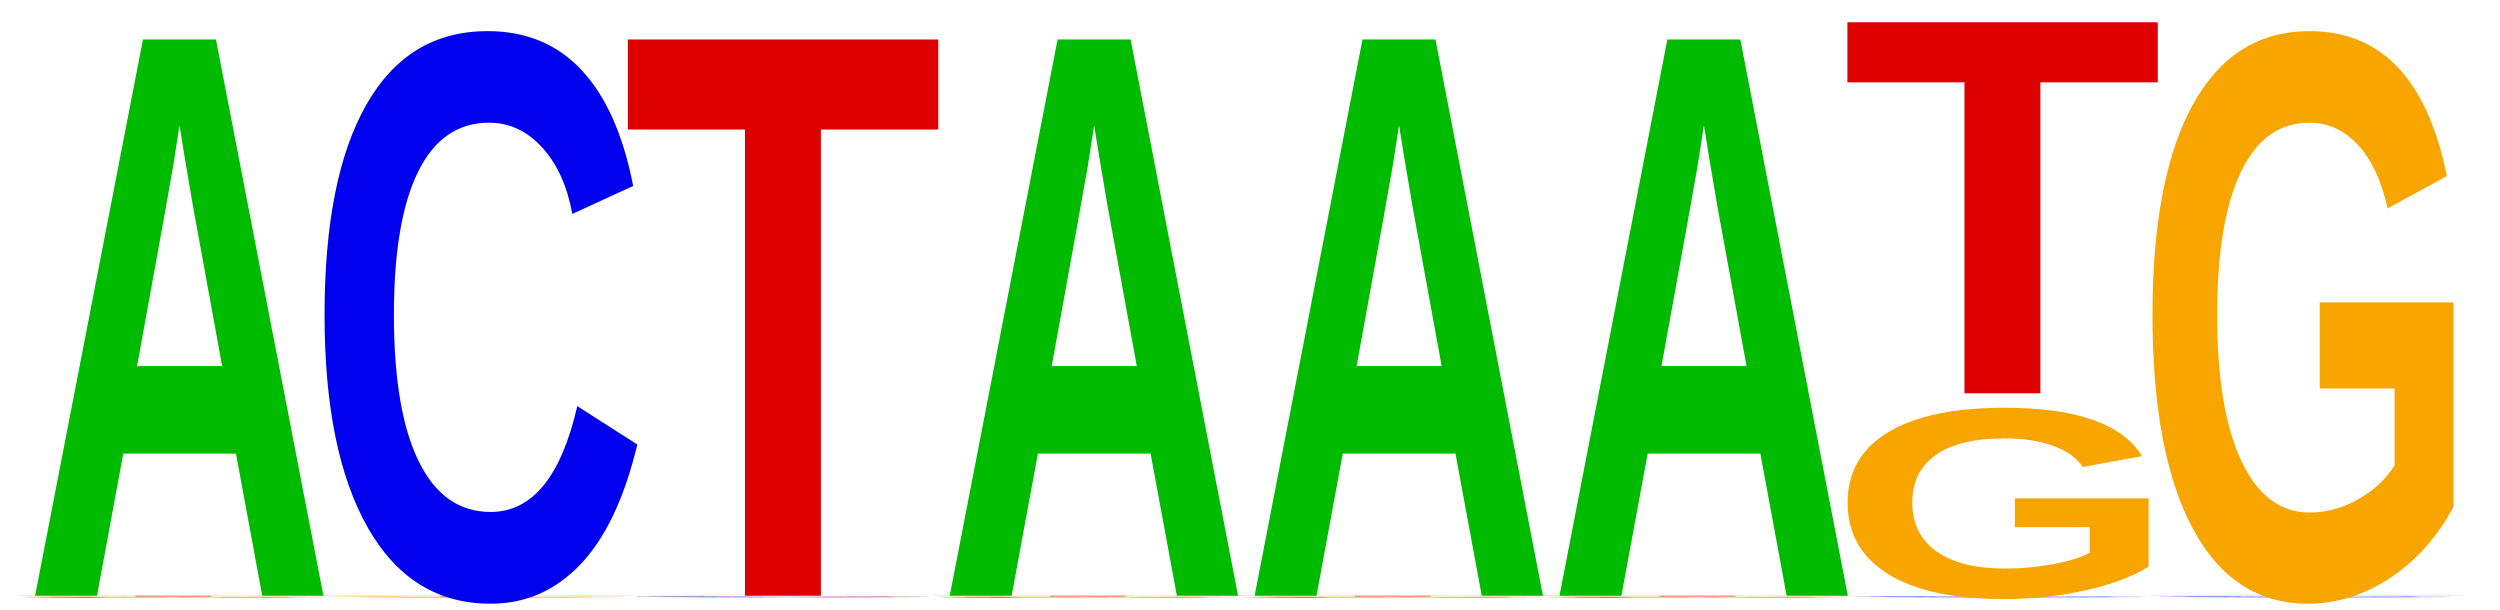
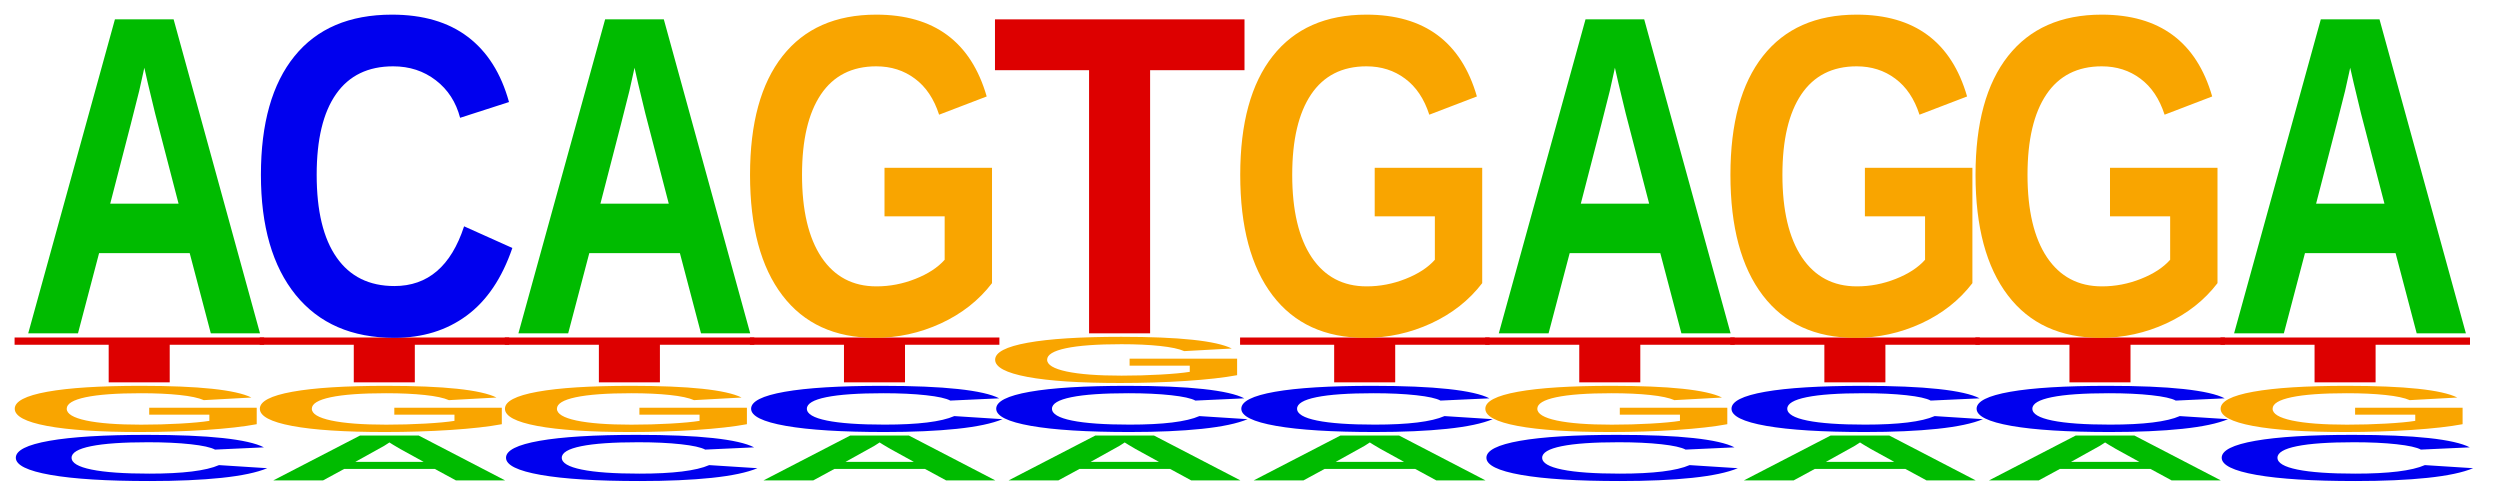
- <svg width="205" height="50">
+ <svg width="255" height="50">
  <g font-family="Arial" font-weight="bold" font-size="66.5">
-     <text fill="#0000EE" x="0" y="0" transform="matrix(0.59,0,0,0.001,0,49)">C</text>
-     <text fill="#F9A500" x="0" y="0" transform="matrix(0.55,0,0,0.001,0,48.95)">G</text>
-     <text fill="#DD0000" x="0" y="0" transform="matrix(0.65,0,0,0.001,1,48.9)">T</text>
-     <text fill="#00BB00" x="0" y="0" transform="matrix(0.53,0,0,0.997,2,48.85)">A</text>
-     <text fill="#00BB00" x="0" y="0" transform="matrix(0.53,0,0,0.001,27,49)">A</text>
-     <text fill="#F9A500" x="0" y="0" transform="matrix(0.55,0,0,0.001,25,48.95)">G</text>
-     <text fill="#DD0000" x="0" y="0" transform="matrix(0.65,0,0,0.001,26,48.9)">T</text>
-     <text fill="#0000EE" x="0" y="0" transform="matrix(0.59,0,0,0.997,25,48.85)">C</text>
-     <text fill="#00BB00" x="0" y="0" transform="matrix(0.53,0,0,0.001,52,49)">A</text>
-     <text fill="#0000EE" x="0" y="0" transform="matrix(0.59,0,0,0.001,50,48.95)">C</text>
-     <text fill="#F9A500" x="0" y="0" transform="matrix(0.55,0,0,0.001,50,48.9)">G</text>
-     <text fill="#DD0000" x="0" y="0" transform="matrix(0.65,0,0,0.997,51,48.85)">T</text>
-     <text fill="#0000EE" x="0" y="0" transform="matrix(0.59,0,0,0.001,75,49)">C</text>
-     <text fill="#F9A500" x="0" y="0" transform="matrix(0.55,0,0,0.001,75,48.95)">G</text>
-     <text fill="#DD0000" x="0" y="0" transform="matrix(0.65,0,0,0.001,76,48.9)">T</text>
-     <text fill="#00BB00" x="0" y="0" transform="matrix(0.53,0,0,0.997,77,48.85)">A</text>
-     <text fill="#0000EE" x="0" y="0" transform="matrix(0.59,0,0,0.001,100,49)">C</text>
-     <text fill="#F9A500" x="0" y="0" transform="matrix(0.55,0,0,0.001,100,48.95)">G</text>
-     <text fill="#DD0000" x="0" y="0" transform="matrix(0.65,0,0,0.001,101,48.9)">T</text>
-     <text fill="#00BB00" x="0" y="0" transform="matrix(0.53,0,0,0.997,102,48.85)">A</text>
-     <text fill="#0000EE" x="0" y="0" transform="matrix(0.59,0,0,0.001,125,49)">C</text>
-     <text fill="#F9A500" x="0" y="0" transform="matrix(0.55,0,0,0.001,125,48.95)">G</text>
-     <text fill="#DD0000" x="0" y="0" transform="matrix(0.65,0,0,0.001,126,48.9)">T</text>
-     <text fill="#00BB00" x="0" y="0" transform="matrix(0.53,0,0,0.997,127,48.85)">A</text>
-     <text fill="#00BB00" x="0" y="0" transform="matrix(0.53,0,0,0.001,152,49)">A</text>
-     <text fill="#0000EE" x="0" y="0" transform="matrix(0.59,0,0,0.001,150,48.95)">C</text>
-     <text fill="#F9A500" x="0" y="0" transform="matrix(0.55,0,0,0.333,150,48.9)">G</text>
-     <text fill="#DD0000" x="0" y="0" transform="matrix(0.65,0,0,0.665,151,32.25)">T</text>
-     <text fill="#00BB00" x="0" y="0" transform="matrix(0.53,0,0,0.001,177,49)">A</text>
-     <text fill="#0000EE" x="0" y="0" transform="matrix(0.59,0,0,0.001,175,48.95)">C</text>
-     <text fill="#DD0000" x="0" y="0" transform="matrix(0.65,0,0,0.001,176,48.9)">T</text>
-     <text fill="#F9A500" x="0" y="0" transform="matrix(0.55,0,0,0.997,175,48.85)">G</text>
+     <text fill="#0000EE" x="0" y="0" transform="matrix(0.59,0,0,0.100,0,49)">C</text>
+     <text fill="#F9A500" x="0" y="0" transform="matrix(0.55,0,0,0.100,0,44)">G</text>
+     <text fill="#DD0000" x="0" y="0" transform="matrix(0.65,0,0,0.100,1,39)">T</text>
+     <text fill="#00BB00" x="0" y="0" transform="matrix(0.53,0,0,0.700,2,34)">A</text>
+     <text fill="#00BB00" x="0" y="0" transform="matrix(0.53,0,0,0.100,27,49)">A</text>
+     <text fill="#F9A500" x="0" y="0" transform="matrix(0.55,0,0,0.100,25,44)">G</text>
+     <text fill="#DD0000" x="0" y="0" transform="matrix(0.65,0,0,0.100,26,39)">T</text>
+     <text fill="#0000EE" x="0" y="0" transform="matrix(0.59,0,0,0.700,25,34)">C</text>
+     <text fill="#0000EE" x="0" y="0" transform="matrix(0.59,0,0,0.100,50,49)">C</text>
+     <text fill="#F9A500" x="0" y="0" transform="matrix(0.55,0,0,0.100,50,44)">G</text>
+     <text fill="#DD0000" x="0" y="0" transform="matrix(0.65,0,0,0.100,51,39)">T</text>
+     <text fill="#00BB00" x="0" y="0" transform="matrix(0.53,0,0,0.700,52,34)">A</text>
+     <text fill="#00BB00" x="0" y="0" transform="matrix(0.53,0,0,0.100,77,49)">A</text>
+     <text fill="#0000EE" x="0" y="0" transform="matrix(0.59,0,0,0.100,75,44)">C</text>
+     <text fill="#DD0000" x="0" y="0" transform="matrix(0.65,0,0,0.100,76,39)">T</text>
+     <text fill="#F9A500" x="0" y="0" transform="matrix(0.55,0,0,0.700,75,34)">G</text>
+     <text fill="#00BB00" x="0" y="0" transform="matrix(0.53,0,0,0.100,102,49)">A</text>
+     <text fill="#0000EE" x="0" y="0" transform="matrix(0.59,0,0,0.100,100,44)">C</text>
+     <text fill="#F9A500" x="0" y="0" transform="matrix(0.55,0,0,0.100,100,39)">G</text>
+     <text fill="#DD0000" x="0" y="0" transform="matrix(0.65,0,0,0.700,101,34)">T</text>
+     <text fill="#00BB00" x="0" y="0" transform="matrix(0.53,0,0,0.100,127,49)">A</text>
+     <text fill="#0000EE" x="0" y="0" transform="matrix(0.59,0,0,0.100,125,44)">C</text>
+     <text fill="#DD0000" x="0" y="0" transform="matrix(0.65,0,0,0.100,126,39)">T</text>
+     <text fill="#F9A500" x="0" y="0" transform="matrix(0.55,0,0,0.700,125,34)">G</text>
+     <text fill="#0000EE" x="0" y="0" transform="matrix(0.59,0,0,0.100,150,49)">C</text>
+     <text fill="#F9A500" x="0" y="0" transform="matrix(0.55,0,0,0.100,150,44)">G</text>
+     <text fill="#DD0000" x="0" y="0" transform="matrix(0.65,0,0,0.100,151,39)">T</text>
+     <text fill="#00BB00" x="0" y="0" transform="matrix(0.53,0,0,0.700,152,34)">A</text>
+     <text fill="#00BB00" x="0" y="0" transform="matrix(0.53,0,0,0.100,177,49)">A</text>
+     <text fill="#0000EE" x="0" y="0" transform="matrix(0.59,0,0,0.100,175,44)">C</text>
+     <text fill="#DD0000" x="0" y="0" transform="matrix(0.65,0,0,0.100,176,39)">T</text>
+     <text fill="#F9A500" x="0" y="0" transform="matrix(0.55,0,0,0.700,175,34)">G</text>
+     <text fill="#00BB00" x="0" y="0" transform="matrix(0.53,0,0,0.100,202,49)">A</text>
+     <text fill="#0000EE" x="0" y="0" transform="matrix(0.59,0,0,0.100,200,44)">C</text>
+     <text fill="#DD0000" x="0" y="0" transform="matrix(0.65,0,0,0.100,201,39)">T</text>
+     <text fill="#F9A500" x="0" y="0" transform="matrix(0.55,0,0,0.700,200,34)">G</text>
+     <text fill="#0000EE" x="0" y="0" transform="matrix(0.59,0,0,0.100,225,49)">C</text>
+     <text fill="#F9A500" x="0" y="0" transform="matrix(0.55,0,0,0.100,225,44)">G</text>
+     <text fill="#DD0000" x="0" y="0" transform="matrix(0.65,0,0,0.100,226,39)">T</text>
+     <text fill="#00BB00" x="0" y="0" transform="matrix(0.53,0,0,0.700,227,34)">A</text>
  </g>
</svg>
